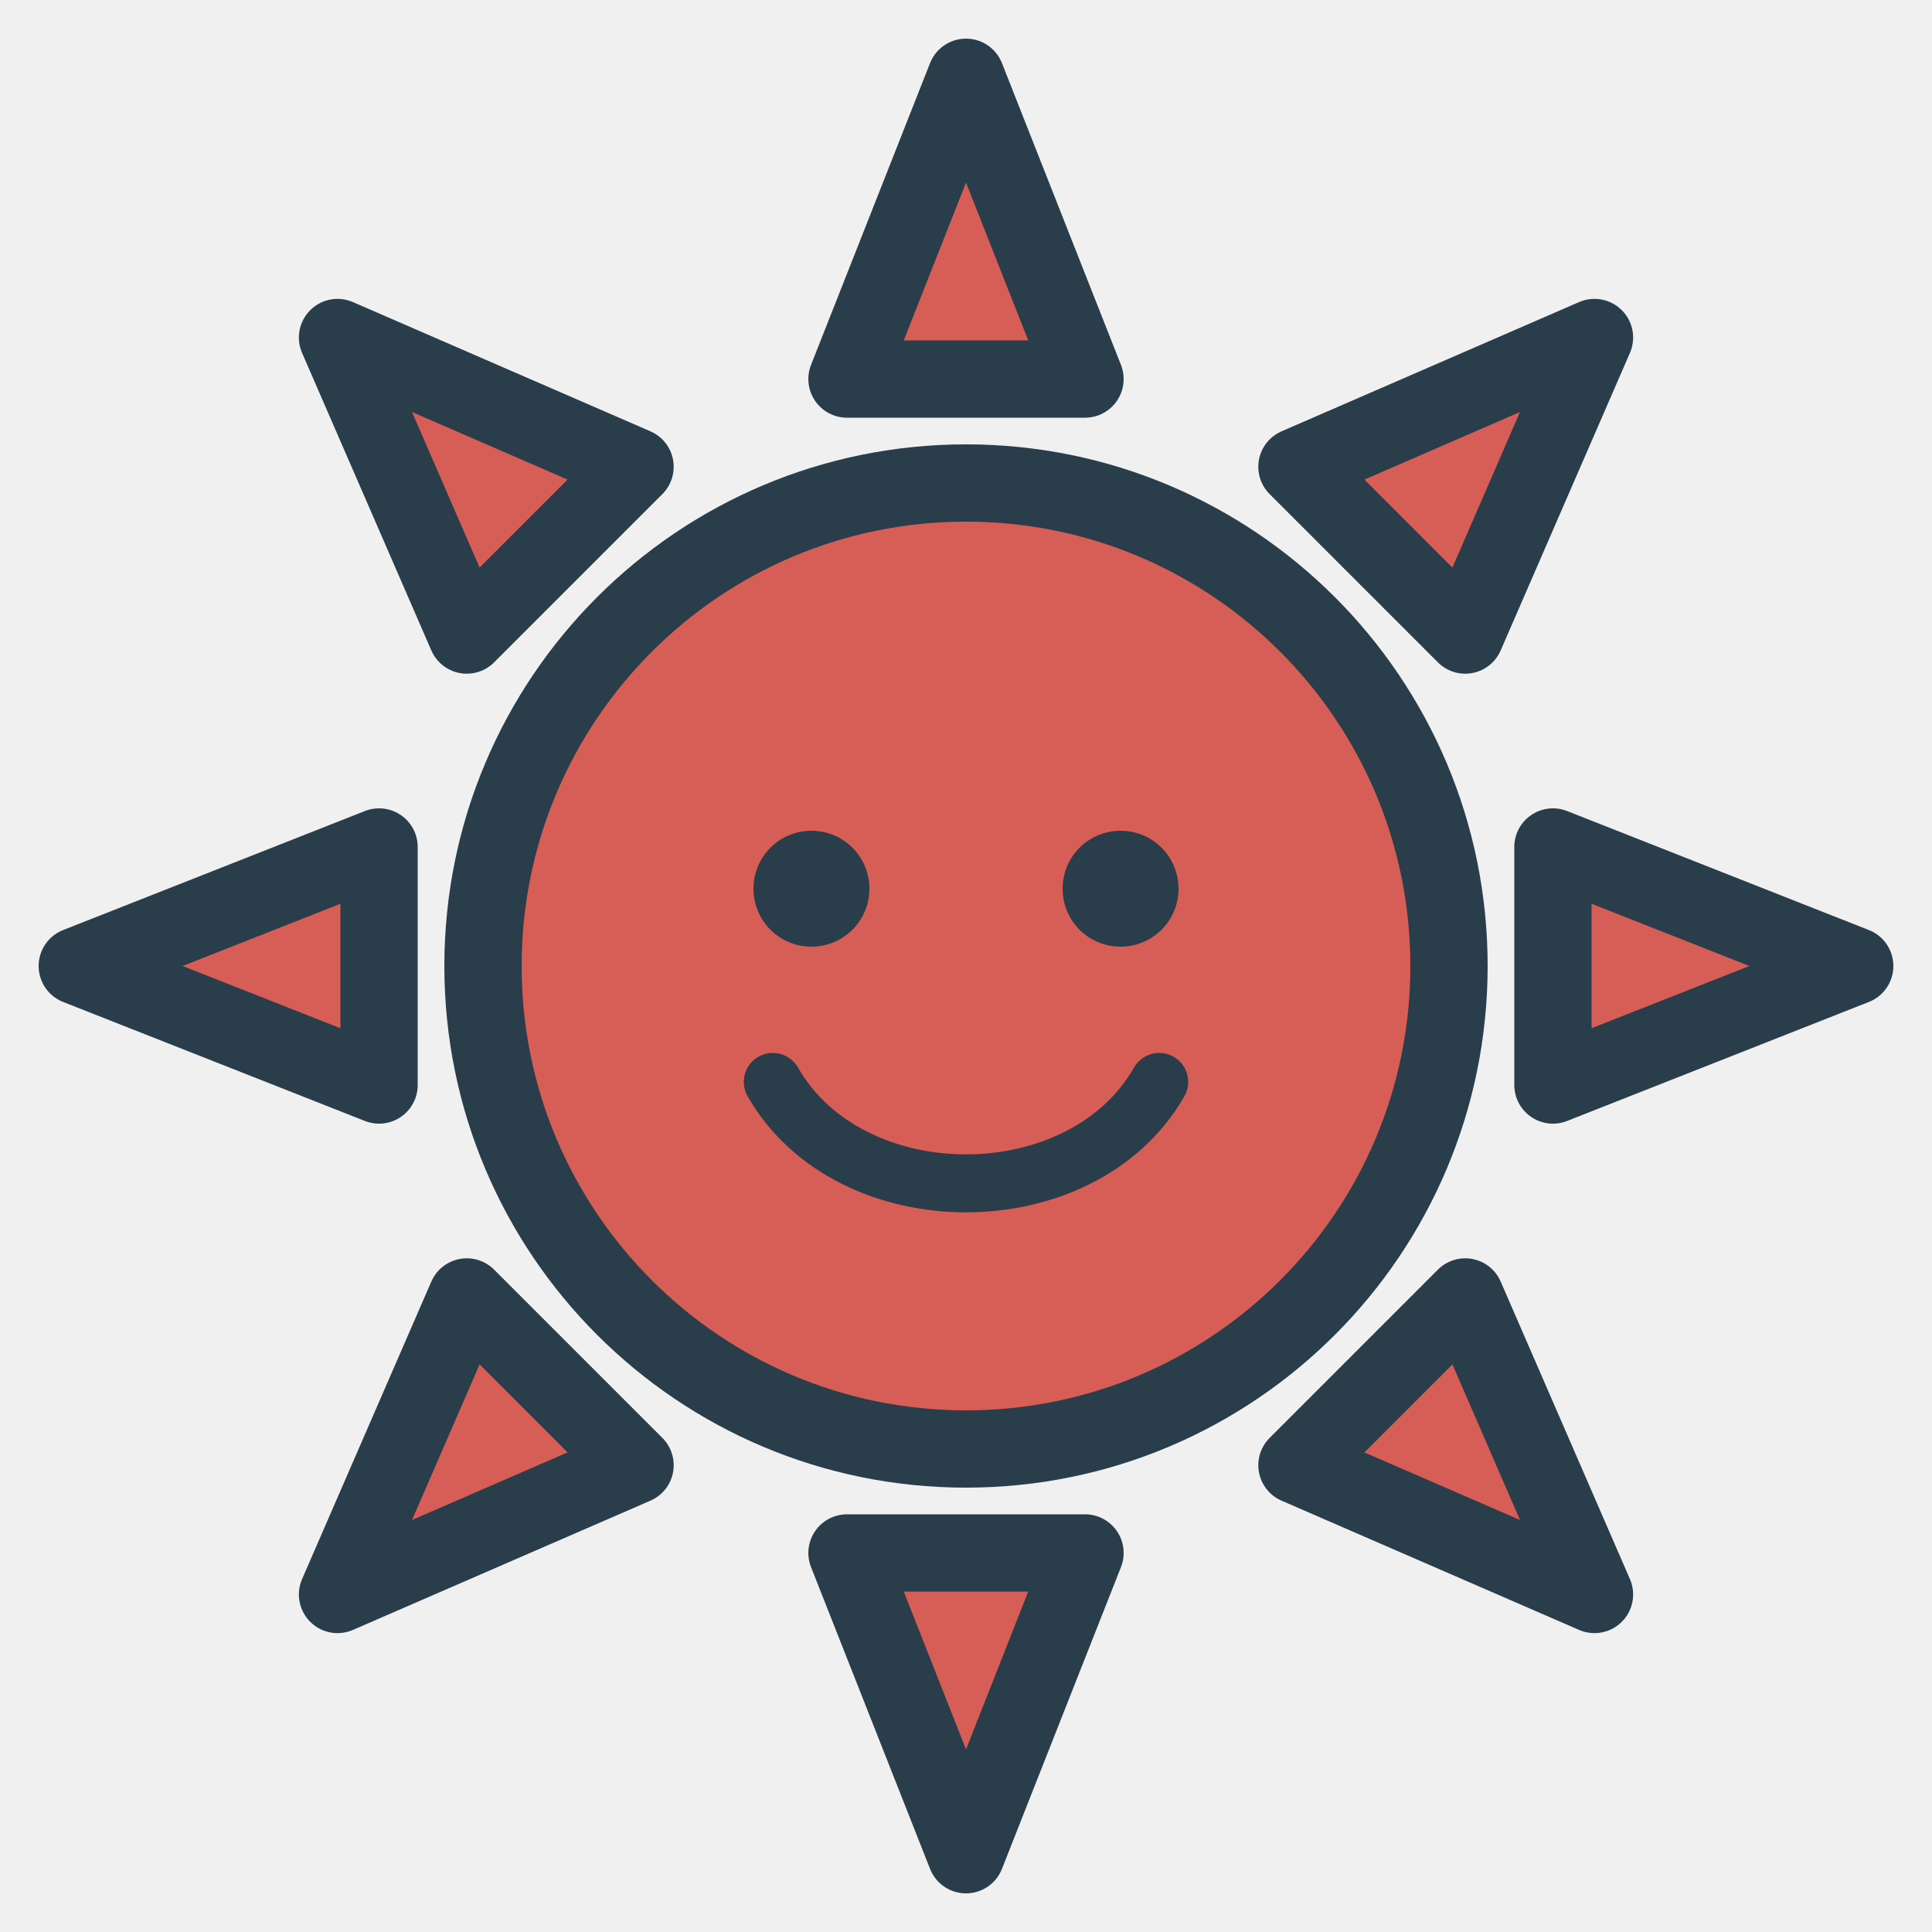
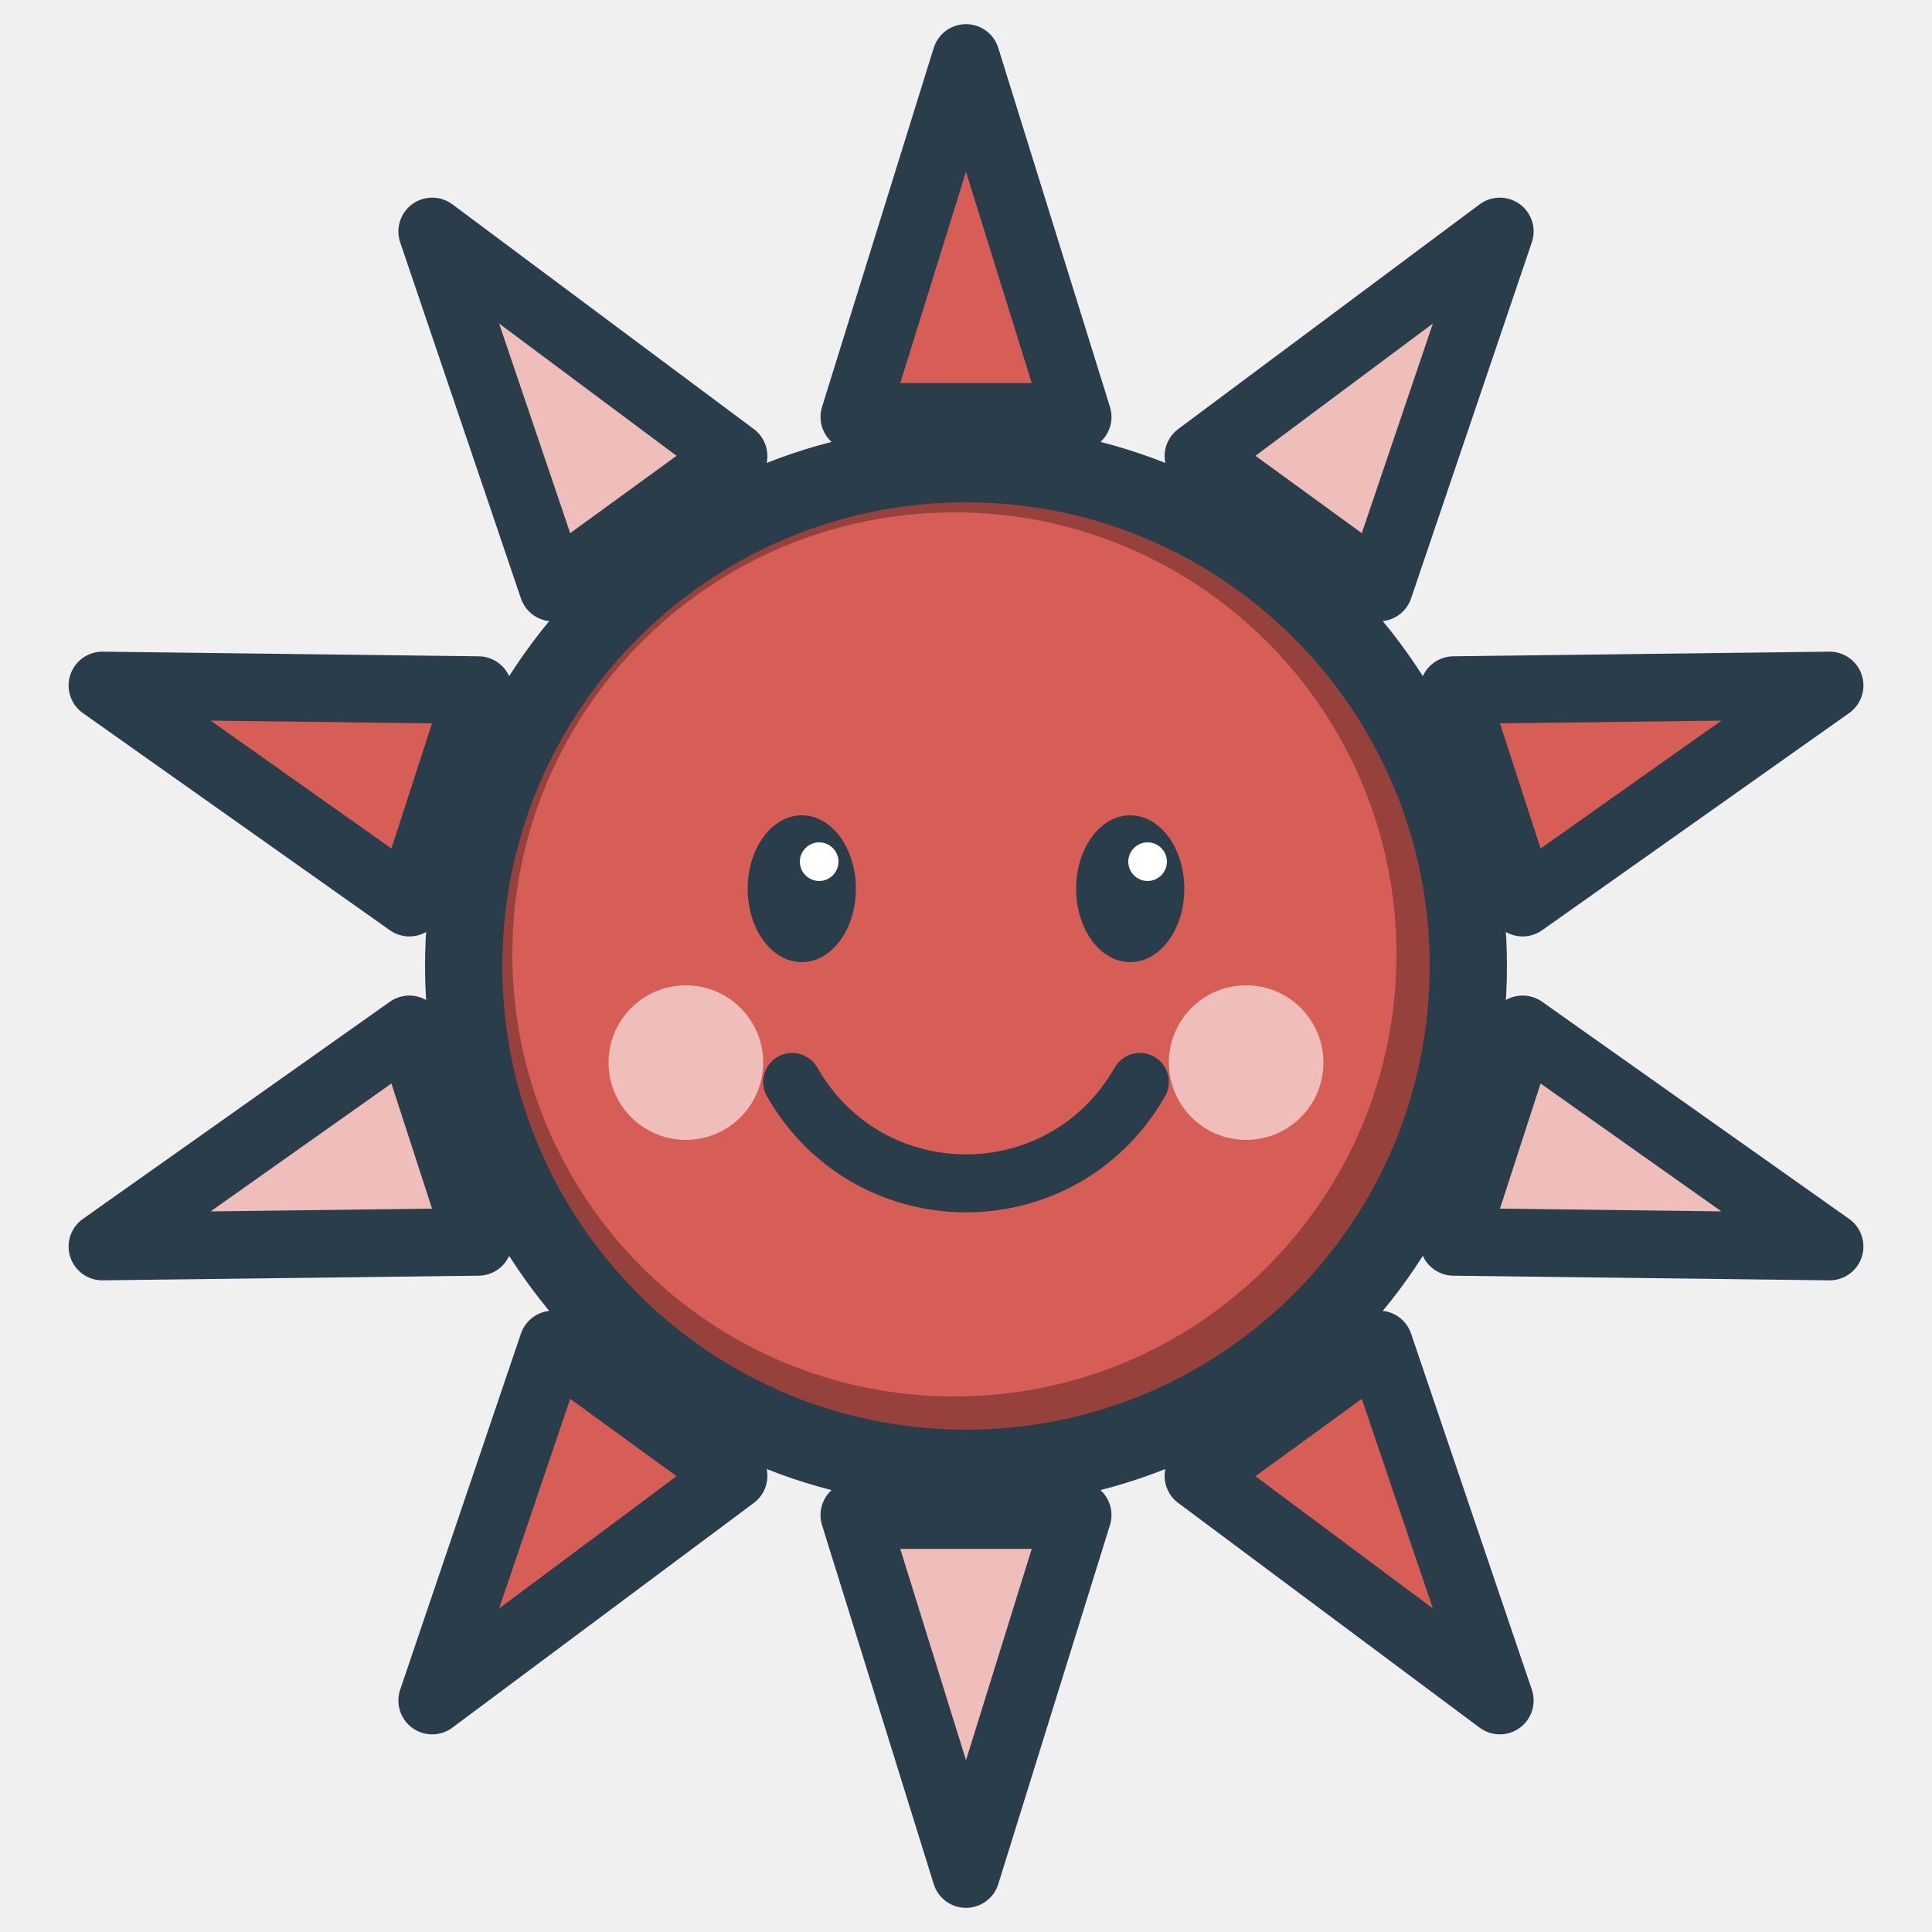
<svg xmlns="http://www.w3.org/2000/svg" viewBox="0 0 100 100">
-   <path d="M 80.38 43.84 L 96 50 L 80.38 56.16 Z M 75.84 67.13 L 82.53 82.53 L 67.13 75.84 Z M 56.16 80.38 L 50 96 L 43.84 80.38 Z M 32.87 75.84 L 17.47 82.53 L 24.16 67.13 Z M 19.62 56.16 L 4 50 L 19.62 43.84 Z M 24.16 32.87 L 17.47 17.47 L 32.87 24.16 Z M 43.84 19.62 L 50 4 L 56.16 19.62 Z M 67.13 24.16 L 82.53 17.47 L 75.84 32.87 Z" fill="#d75e56" data-fill="couleur" stroke="#293d4b" stroke-width="4" stroke-linecap="round" stroke-linejoin="round" />
-   <path d="M 75 50 C 75 63.81 63.81 75 50 75 C 36.19 75 25 63.81 25 50 C 25 36.19 36.19 25 50 25 C 63.81 25 75 36.19 75 50 Z" fill="#d75e56" data-fill="couleur" stroke="#293d4b" stroke-width="4" stroke-linecap="round" stroke-linejoin="round" />
-   <path d="M 45 46 C 45 47.66 43.66 49 42 49 C 40.34 49 39 47.66 39 46 C 39 44.34 40.34 43 42 43 C 43.66 43 45 44.34 45 46 Z" fill="#293d4b" />
-   <path d="M 61 46 C 61 47.66 59.66 49 58 49 C 56.34 49 55 47.66 55 46 C 55 44.34 56.34 43 58 43 C 59.66 43 61 44.34 61 46 Z" fill="#293d4b" />
-   <path d="M 40 56 C 44 63 56 63 60 56" fill="none" stroke="#293d4b" stroke-width="3" stroke-linecap="round" stroke-linejoin="round" />
+   <path d="M 44.22 21.58 L 50 3 L 55.78 21.58 Z" fill="#d75e56" data-fill="couleur" stroke="#293d4b" stroke-width="3.5" stroke-linecap="round" stroke-linejoin="round" />
+   <path d="M 62.03 23.61 L 77.63 11.98 L 71.38 30.41 Z" fill="#efbebb" data-fill="claire" stroke="#293d4b" stroke-width="3.5" stroke-linecap="round" stroke-linejoin="round" />
+   <path d="M 75.24 35.72 L 94.7 35.48 L 78.81 46.72 Z" fill="#d75e56" data-fill="couleur" stroke="#293d4b" stroke-width="3.5" stroke-linecap="round" stroke-linejoin="round" />
+   <path d="M 78.81 53.28 L 94.7 64.52 L 75.24 64.28 Z" fill="#efbebb" data-fill="claire" stroke="#293d4b" stroke-width="3.5" stroke-linecap="round" stroke-linejoin="round" />
+   <path d="M 71.38 69.59 L 77.63 88.02 L 62.03 76.39 Z" fill="#d75e56" data-fill="couleur" stroke="#293d4b" stroke-width="3.5" stroke-linecap="round" stroke-linejoin="round" />
+   <path d="M 55.78 78.42 L 50 97 L 44.22 78.42 Z" fill="#efbebb" data-fill="claire" stroke="#293d4b" stroke-width="3.5" stroke-linecap="round" stroke-linejoin="round" />
+   <path d="M 37.97 76.39 L 22.37 88.02 L 28.62 69.59 Z" fill="#d75e56" data-fill="couleur" stroke="#293d4b" stroke-width="3.5" stroke-linecap="round" stroke-linejoin="round" />
+   <path d="M 24.76 64.28 L 5.3 64.52 L 21.19 53.28 Z" fill="#efbebb" data-fill="claire" stroke="#293d4b" stroke-width="3.5" stroke-linecap="round" stroke-linejoin="round" />
+   <path d="M 21.19 46.72 L 5.3 35.48 L 24.76 35.72 Z" fill="#d75e56" data-fill="couleur" stroke="#293d4b" stroke-width="3.5" stroke-linecap="round" stroke-linejoin="round" />
+   <path d="M 28.62 30.41 L 22.37 11.98 L 37.97 23.61 Z" fill="#efbebb" data-fill="claire" stroke="#293d4b" stroke-width="3.5" stroke-linecap="round" stroke-linejoin="round" />
+   <path d="M 76 50 C 76 64.36 64.36 76 50 76 C 35.64 76 24 64.36 24 50 C 24 35.64 35.64 24 50 24 C 64.36 24 76 35.64 76 50 Z" fill="#96413c" data-fill="sombre" />
+   <path d="M 72.28 49.4 C 72.28 62.04 62.04 72.28 49.4 72.28 C 36.76 72.28 26.52 62.04 26.52 49.4 C 26.52 36.76 36.76 26.52 49.4 26.52 C 62.04 26.52 72.28 36.76 72.28 49.4 Z" fill="#d75e56" data-fill="couleur" />
+   <path d="M 76 50 C 76 64.36 64.36 76 50 76 C 35.64 76 24 64.36 24 50 C 24 35.64 35.64 24 50 24 C 64.36 24 76 35.64 76 50 Z" fill="none" stroke="#293d4b" stroke-width="4" stroke-linecap="round" stroke-linejoin="round" />
+   <path d="M 39.5 55 C 39.5 57.21 37.71 59 35.5 59 C 33.29 59 31.5 57.21 31.5 55 C 31.5 52.79 33.29 51 35.5 51 C 37.71 51 39.5 52.79 39.5 55 Z" fill="#efbebb" data-fill="claire" />
+   <path d="M 68.5 55 C 68.5 57.21 66.71 59 64.5 59 C 62.29 59 60.5 57.21 60.5 55 C 60.5 52.79 62.29 51 64.5 51 C 66.71 51 68.5 52.79 68.5 55 Z" fill="#efbebb" data-fill="claire" />
+   <path d="M 44.3 46 C 44.3 48.1 43.05 49.8 41.5 49.8 C 39.95 49.8 38.7 48.1 38.7 46 C 38.7 43.9 39.95 42.2 41.5 42.2 C 43.05 42.2 44.3 43.9 44.3 46 Z" fill="#293d4b" />
+   <path d="M 61.3 46 C 61.3 48.1 60.05 49.8 58.5 49.8 C 56.95 49.8 55.7 48.1 55.7 46 C 55.7 43.9 56.95 42.2 58.5 42.2 C 60.05 42.2 61.3 43.9 61.3 46 Z" fill="#293d4b" />
+   <path d="M 43.4 44.6 C 43.4 45.15 42.95 45.6 42.4 45.6 C 41.85 45.6 41.4 45.15 41.4 44.6 C 41.4 44.05 41.85 43.6 42.4 43.6 C 42.95 43.6 43.4 44.05 43.4 44.6 Z" fill="#ffffff" />
+   <path d="M 60.4 44.6 C 60.4 45.15 59.95 45.6 59.4 45.6 C 58.85 45.6 58.4 45.15 58.4 44.6 C 58.4 44.05 58.85 43.6 59.4 43.6 C 59.95 43.6 60.4 44.05 60.4 44.6 Z" fill="#ffffff" />
+   <path d="M 41 56 C 45 63 55 63 59 56" fill="none" stroke="#293d4b" stroke-width="3" stroke-linecap="round" stroke-linejoin="round" />
</svg>
